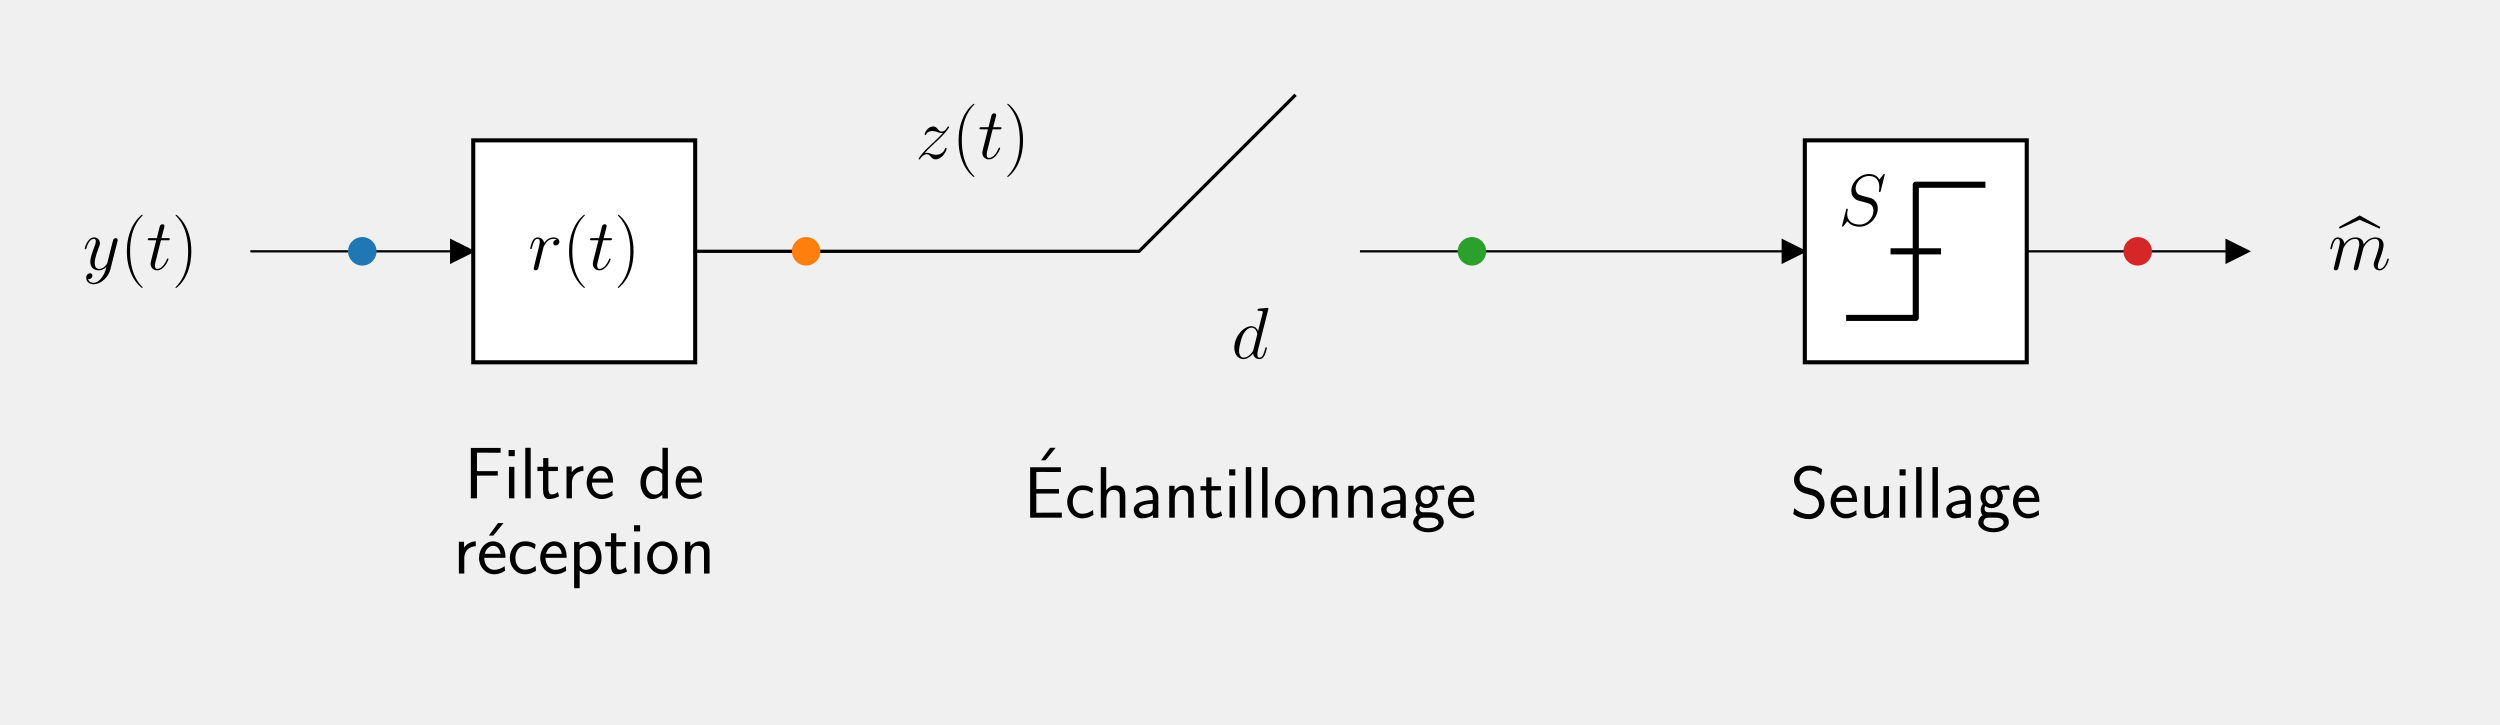
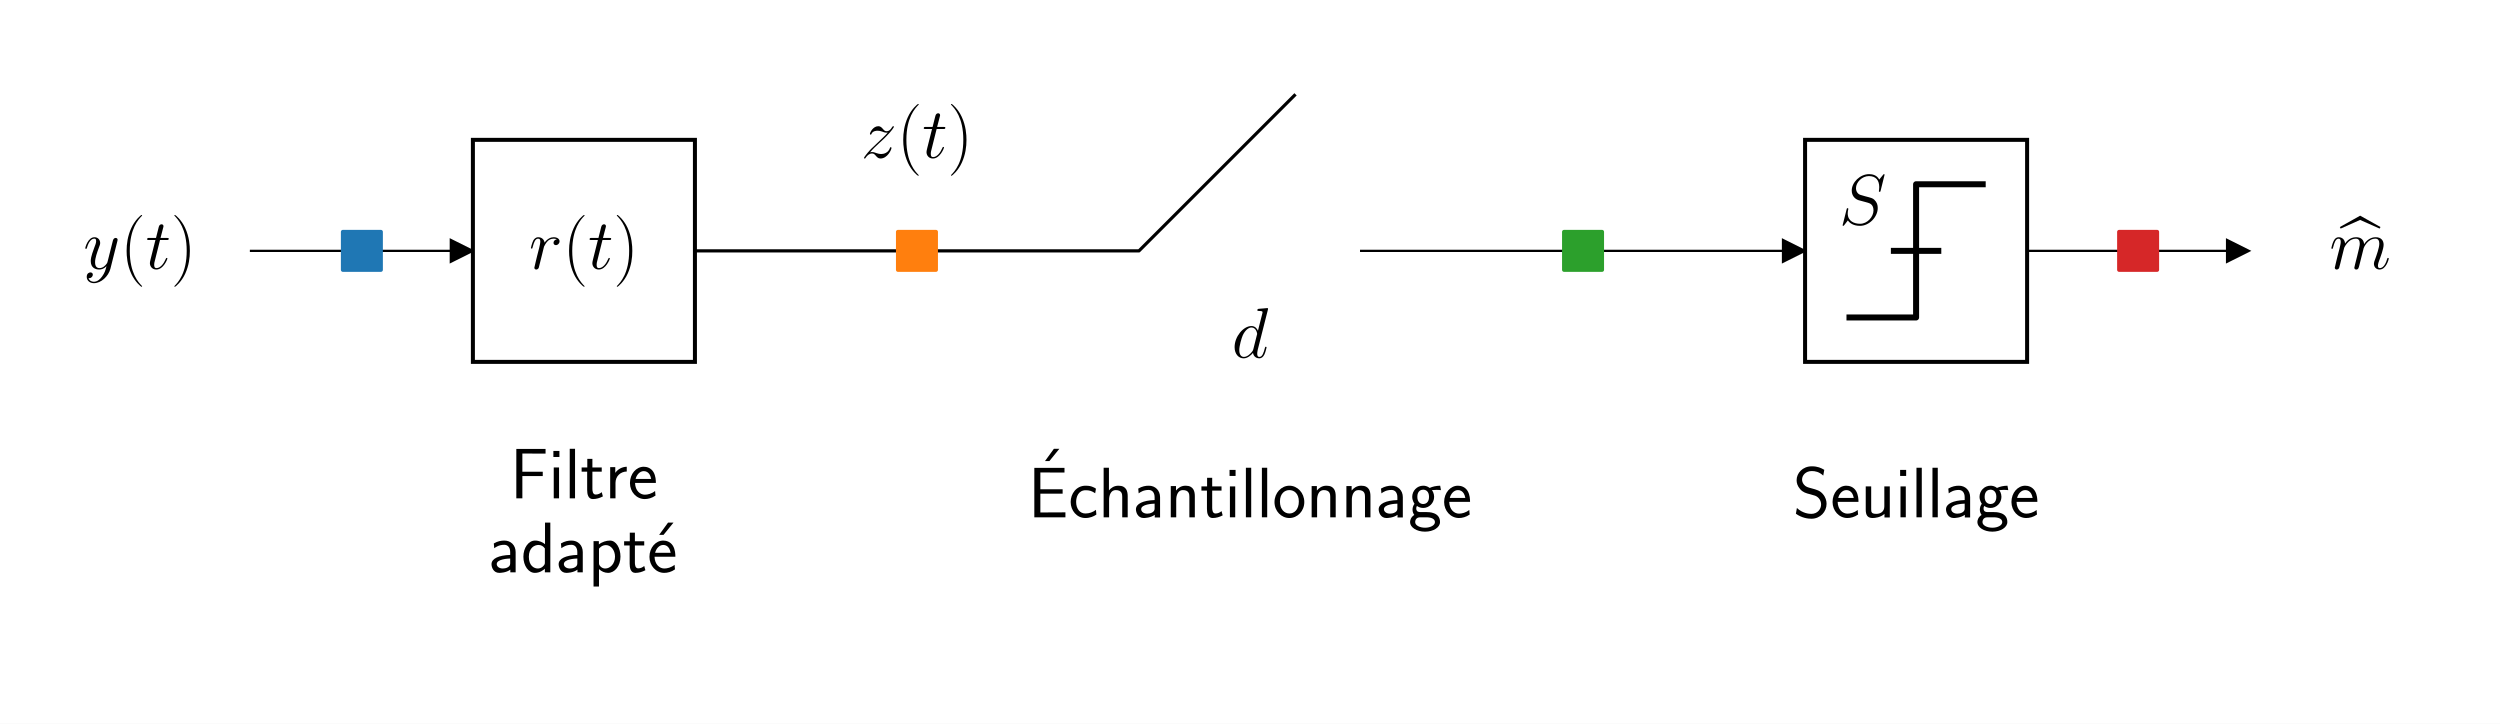
- <svg xmlns="http://www.w3.org/2000/svg" xmlns:xlink="http://www.w3.org/1999/xlink" height="177.48pt" version="1.1" viewBox="0 0 612.36 177.48" width="612.36pt">
+ <svg xmlns="http://www.w3.org/2000/svg" xmlns:xlink="http://www.w3.org/1999/xlink" width="624.24pt" height="180.72pt" viewBox="0 0 624.24 180.72" version="1.1">
  <defs>
-     <style type="text/css">*{stroke-linecap:butt;stroke-linejoin:round;}</style>
+     <style type="text/css">*{stroke-linejoin: round; stroke-linecap: butt}</style>
  </defs>
  <g id="figure_1">
    <g id="patch_1">
-       <path d="M 0 177.48  L 612.36 177.48  L 612.36 0  L 0 0  z " style="fill:none;" />
+       <path d="M 0 180.72  L 624.24 180.72  L 624.24 0  L 0 0  z " style="fill: #ffffff" />
    </g>
    <g id="axes_1">
      <g id="patch_2">
-         <path clip-path="url(#p0f16c1ee22)" d="M 115.92 61.56  L 110.484 64.278  L 110.484 61.587  L 61.56 61.587  L 61.56 61.533  L 110.484 61.533  L 110.484 58.842  z " style="stroke:#000000;stroke-linejoin:miter;stroke-width:0.5;" />
+         <path d="M 118.08 62.64  L 112.536 65.412  L 112.536 62.668  L 62.64 62.668  L 62.64 62.612  L 112.536 62.612  L 112.536 59.868  z " clip-path="url(#p24ae5f2e81)" style="stroke: #000000; stroke-width: 0.5; stroke-linejoin: miter" />
      </g>
      <g id="patch_3">
-         <path clip-path="url(#p0f16c1ee22)" d="M 115.92 88.74  L 170.28 88.74  L 170.28 34.38  L 115.92 34.38  z " style="fill:#ffffff;stroke:#000000;stroke-linejoin:miter;" />
+         <path d="M 118.08 90.36  L 173.52 90.36  L 173.52 34.92  L 118.08 34.92  z " clip-path="url(#p24ae5f2e81)" style="fill: #ffffff; stroke: #000000; stroke-linejoin: miter" />
      </g>
      <g id="patch_4">
-         <path clip-path="url(#p0f16c1ee22)" d="M 442.08 61.56  L 436.644 64.278  L 436.644 61.587  L 333.36 61.587  L 333.36 61.533  L 436.644 61.533  L 436.644 58.842  z " style="stroke:#000000;stroke-linejoin:miter;stroke-width:0.5;" />
+         <path d="M 450.72 62.64  L 445.176 65.412  L 445.176 62.668  L 339.84 62.668  L 339.84 62.612  L 445.176 62.612  L 445.176 59.868  z " clip-path="url(#p24ae5f2e81)" style="stroke: #000000; stroke-width: 0.5; stroke-linejoin: miter" />
      </g>
      <g id="patch_5">
-         <path clip-path="url(#p0f16c1ee22)" d="M 442.08 88.74  L 496.44 88.74  L 496.44 34.38  L 442.08 34.38  z " style="fill:#ffffff;stroke:#000000;stroke-linejoin:miter;" />
+         <path d="M 450.72 90.36  L 506.16 90.36  L 506.16 34.92  L 450.72 34.92  z " clip-path="url(#p24ae5f2e81)" style="fill: #ffffff; stroke: #000000; stroke-linejoin: miter" />
      </g>
      <g id="patch_6">
-         <path clip-path="url(#p0f16c1ee22)" d="M 550.8 61.56  L 545.364 64.278  L 545.364 61.587  L 496.44 61.587  L 496.44 61.533  L 545.364 61.533  L 545.364 58.842  z " style="stroke:#000000;stroke-linejoin:miter;stroke-width:0.5;" />
+         <path d="M 561.6 62.64  L 556.056 65.412  L 556.056 62.668  L 506.16 62.668  L 506.16 62.612  L 556.056 62.612  L 556.056 59.868  z " clip-path="url(#p24ae5f2e81)" style="stroke: #000000; stroke-width: 0.5; stroke-linejoin: miter" />
      </g>
      <g id="line2d_1">
-         <path clip-path="url(#p0f16c1ee22)" d="M 170.28 61.56  L 279 61.56  L 317.052 23.508  " style="fill:none;stroke:#000000;stroke-linecap:square;stroke-width:0.8;" />
+         <path d="M 173.52 62.64  L 284.4 62.64  L 323.208 23.832  " clip-path="url(#p24ae5f2e81)" style="fill: none; stroke: #000000; stroke-width: 0.8; stroke-linecap: square" />
      </g>
      <g id="line2d_2">
-         <path clip-path="url(#p0f16c1ee22)" d="M 452.952 77.868  L 469.26 77.868  L 469.26 45.252  L 485.568 45.252  " style="fill:none;stroke:#000000;stroke-linecap:square;stroke-width:1.5;" />
+         <path d="M 461.808 79.272  L 478.44 79.272  L 478.44 46.008  L 495.072 46.008  " clip-path="url(#p24ae5f2e81)" style="fill: none; stroke: #000000; stroke-width: 1.5; stroke-linecap: square" />
      </g>
      <g id="line2d_3">
-         <path clip-path="url(#p0f16c1ee22)" d="M 463.824 61.56  L 474.696 61.56  " style="fill:none;stroke:#000000;stroke-linecap:square;stroke-width:1.5;" />
+         <path d="M 472.896 62.64  L 483.984 62.64  " clip-path="url(#p24ae5f2e81)" style="fill: none; stroke: #000000; stroke-width: 1.5; stroke-linecap: square" />
      </g>
      <g id="text_1">
-         <g transform="translate(20.25662 66.04262)scale(0.18 -0.18)">
-           <defs>
-             <path d="M 1683 -673  C 1510 -921 1261 -1152 947 -1152  C 870 -1152 563 -1139 467 -826  C 486 -833 518 -833 531 -833  C 723 -833 851 -666 851 -519  C 851 -372 730 -320 634 -320  C 531 -320 307 -397 307 -711  C 307 -1050 582 -1280 947 -1280  C 1587 -1280 2234 -673 2413 -7  L 3040 2483  C 3046 2515 3059 2553 3059 2591  C 3059 2687 2982 2752 2886 2752  C 2829 2752 2694 2726 2643 2534  L 2170 657  C 2138 542 2138 530 2086 459  C 1958 281 1747 64 1440 64  C 1082 64 1050 415 1050 587  C 1050 951 1222 1443 1395 1902  C 1466 2087 1504 2177 1504 2305  C 1504 2573 1312 2816 998 2816  C 410 2816 173 1890 173 1838  C 173 1813 198 1781 243 1781  C 301 1781 307 1807 333 1896  C 486 2432 730 2687 979 2687  C 1037 2687 1146 2687 1146 2477  C 1146 2311 1075 2126 979 1883  C 666 1047 666 836 666 683  C 666 76 1101 -64 1421 -64  C 1606 -64 1837 -7 2061 230  L 2067 223  C 1971 -141 1907 -359 1683 -673  z " id="CMMI12-79" transform="scale(0.015625)" />
-             <path d="M 1958 -1562  C 1958 -1556 1958 -1543 1939 -1524  C 1645 -1223 858 -403 858 1596  C 858 3595 1632 4408 1946 4729  C 1946 4735 1958 4748 1958 4767  C 1958 4787 1939 4800 1914 4800  C 1843 4800 1299 4325 986 3620  C 666 2909 576 2218 576 1603  C 576 1141 621 360 1005 -467  C 1312 -1133 1837 -1600 1914 -1600  C 1946 -1600 1958 -1588 1958 -1562  z " id="CMR17-28" transform="scale(0.015625)" />
-             <path d="M 1286 2566  L 1875 2566  C 1997 2566 2061 2566 2061 2681  C 2061 2752 2022 2752 1894 2752  L 1331 2752  L 1568 3664  C 1594 3752 1594 3764 1594 3808  C 1594 3910 1510 3968 1427 3968  C 1376 3968 1229 3948 1178 3746  L 928 2752  L 326 2752  C 198 2752 141 2752 141 2630  C 141 2566 186 2566 307 2566  L 877 2566  L 454 881  C 403 657 384 593 384 510  C 384 210 595 -64 954 -64  C 1600 -64 1946 868 1946 913  C 1946 951 1920 970 1882 970  C 1869 970 1843 970 1830 944  C 1824 938 1818 932 1773 830  C 1638 510 1344 64 973 64  C 781 64 768 223 768 364  C 768 370 768 491 787 568  L 1286 2566  z " id="CMMI12-74" transform="scale(0.015625)" />
-             <path d="M 1683 1596  C 1683 2057 1638 2839 1254 3665  C 947 4332 422 4800 346 4800  C 326 4800 301 4793 301 4761  C 301 4748 307 4742 314 4729  C 621 4408 1402 3595 1402 1603  C 1402 -396 627 -1210 314 -1530  C 307 -1543 301 -1549 301 -1562  C 301 -1594 326 -1600 346 -1600  C 416 -1600 960 -1127 1274 -422  C 1594 289 1683 981 1683 1596  z " id="CMR17-29" transform="scale(0.015625)" />
-           </defs>
-           <use transform="scale(0.996264)" xlink:href="#CMMI12-79" />
-           <use transform="translate(51.13878 0)scale(0.996264)" xlink:href="#CMR17-28" />
-           <use transform="translate(86.41955 0)scale(0.996264)" xlink:href="#CMMI12-74" />
-           <use transform="translate(121.6459 0)scale(0.996264)" xlink:href="#CMR17-29" />
+         <g transform="translate(20.79662 67.12262) scale(0.18 -0.18)">
+           <defs>
+             <path id="CMMI12-79" d="M 1683 -673  C 1510 -921 1261 -1152 947 -1152  C 870 -1152 563 -1139 467 -826  C 486 -833 518 -833 531 -833  C 723 -833 851 -666 851 -519  C 851 -372 730 -320 634 -320  C 531 -320 307 -397 307 -711  C 307 -1050 582 -1280 947 -1280  C 1587 -1280 2234 -673 2413 -7  L 3040 2483  C 3046 2515 3059 2553 3059 2591  C 3059 2687 2982 2752 2886 2752  C 2829 2752 2694 2726 2643 2534  L 2170 657  C 2138 542 2138 530 2086 459  C 1958 281 1747 64 1440 64  C 1082 64 1050 415 1050 587  C 1050 951 1222 1443 1395 1902  C 1466 2087 1504 2177 1504 2305  C 1504 2573 1312 2816 998 2816  C 410 2816 173 1890 173 1838  C 173 1813 198 1781 243 1781  C 301 1781 307 1807 333 1896  C 486 2432 730 2687 979 2687  C 1037 2687 1146 2687 1146 2477  C 1146 2311 1075 2126 979 1883  C 666 1047 666 836 666 683  C 666 76 1101 -64 1421 -64  C 1606 -64 1837 -7 2061 230  L 2067 223  C 1971 -141 1907 -359 1683 -673  z " transform="scale(0.015625)" />
+             <path id="CMR17-28" d="M 1958 -1562  C 1958 -1556 1958 -1543 1939 -1524  C 1645 -1223 858 -403 858 1596  C 858 3595 1632 4408 1946 4729  C 1946 4735 1958 4748 1958 4767  C 1958 4787 1939 4800 1914 4800  C 1843 4800 1299 4325 986 3620  C 666 2909 576 2218 576 1603  C 576 1141 621 360 1005 -467  C 1312 -1133 1837 -1600 1914 -1600  C 1946 -1600 1958 -1588 1958 -1562  z " transform="scale(0.015625)" />
+             <path id="CMMI12-74" d="M 1286 2566  L 1875 2566  C 1997 2566 2061 2566 2061 2681  C 2061 2752 2022 2752 1894 2752  L 1331 2752  L 1568 3664  C 1594 3752 1594 3764 1594 3808  C 1594 3910 1510 3968 1427 3968  C 1376 3968 1229 3948 1178 3746  L 928 2752  L 326 2752  C 198 2752 141 2752 141 2630  C 141 2566 186 2566 307 2566  L 877 2566  L 454 881  C 403 657 384 593 384 510  C 384 210 595 -64 954 -64  C 1600 -64 1946 868 1946 913  C 1946 951 1920 970 1882 970  C 1869 970 1843 970 1830 944  C 1824 938 1818 932 1773 830  C 1638 510 1344 64 973 64  C 781 64 768 223 768 364  C 768 370 768 491 787 568  L 1286 2566  z " transform="scale(0.015625)" />
+             <path id="CMR17-29" d="M 1683 1596  C 1683 2057 1638 2839 1254 3665  C 947 4332 422 4800 346 4800  C 326 4800 301 4793 301 4761  C 301 4748 307 4742 314 4729  C 621 4408 1402 3595 1402 1603  C 1402 -396 627 -1210 314 -1530  C 307 -1543 301 -1549 301 -1562  C 301 -1594 326 -1600 346 -1600  C 416 -1600 960 -1127 1274 -422  C 1594 289 1683 981 1683 1596  z " transform="scale(0.015625)" />
+           </defs>
+           <use xlink:href="#CMMI12-79" transform="scale(0.996264)" />
+           <use xlink:href="#CMR17-28" transform="translate(51.13878 0) scale(0.996264)" />
+           <use xlink:href="#CMMI12-74" transform="translate(86.41955 0) scale(0.996264)" />
+           <use xlink:href="#CMR17-29" transform="translate(121.6459 0) scale(0.996264)" />
        </g>
      </g>
      <g id="text_2">
-         <g transform="translate(129.3787 66.04262)scale(0.18 -0.18)">
-           <defs>
-             <path d="M 2490 2633  C 2291 2598 2189 2457 2189 2316  C 2189 2163 2310 2111 2400 2111  C 2579 2111 2726 2265 2726 2457  C 2726 2651 2528 2816 2208 2816  C 1952 2816 1658 2700 1389 2335  C 1344 2660 1088 2816 832 2816  C 582 2816 454 2642 378 2508  C 269 2278 173 1892 173 1860  C 173 1834 198 1801 243 1801  C 294 1801 301 1808 339 1957  C 435 2342 557 2687 813 2687  C 966 2687 1011 2604 1011 2419  C 1011 2278 947 2028 902 1827  L 723 1130  C 698 1007 627 716 595 600  C 550 432 480 128 480 96  C 480 6 550 -64 646 -64  C 717 -64 838 -20 877 109  C 896 160 1133 1136 1171 1285  C 1203 1427 1242 1562 1274 1705  C 1299 1795 1325 1898 1344 1982  C 1363 2040 1536 2355 1696 2495  C 1773 2566 1939 2687 2202 2687  C 2304 2687 2406 2674 2490 2633  z " id="CMMI12-72" transform="scale(0.015625)" />
-           </defs>
-           <use transform="scale(0.996264)" xlink:href="#CMMI12-72" />
-           <use transform="translate(46.67061 0)scale(0.996264)" xlink:href="#CMR17-28" />
-           <use transform="translate(81.95138 0)scale(0.996264)" xlink:href="#CMMI12-74" />
-           <use transform="translate(117.1777 0)scale(0.996264)" xlink:href="#CMR17-29" />
+         <g transform="translate(132.0788 67.12262) scale(0.18 -0.18)">
+           <defs>
+             <path id="CMMI12-72" d="M 2490 2633  C 2291 2598 2189 2457 2189 2316  C 2189 2163 2310 2111 2400 2111  C 2579 2111 2726 2265 2726 2457  C 2726 2651 2528 2816 2208 2816  C 1952 2816 1658 2700 1389 2335  C 1344 2660 1088 2816 832 2816  C 582 2816 454 2642 378 2508  C 269 2278 173 1892 173 1860  C 173 1834 198 1801 243 1801  C 294 1801 301 1808 339 1957  C 435 2342 557 2687 813 2687  C 966 2687 1011 2604 1011 2419  C 1011 2278 947 2028 902 1827  L 723 1130  C 698 1007 627 716 595 600  C 550 432 480 128 480 96  C 480 6 550 -64 646 -64  C 717 -64 838 -20 877 109  C 896 160 1133 1136 1171 1285  C 1203 1427 1242 1562 1274 1705  C 1299 1795 1325 1898 1344 1982  C 1363 2040 1536 2355 1696 2495  C 1773 2566 1939 2687 2202 2687  C 2304 2687 2406 2674 2490 2633  z " transform="scale(0.015625)" />
+           </defs>
+           <use xlink:href="#CMMI12-72" transform="scale(0.996264)" />
+           <use xlink:href="#CMR17-28" transform="translate(46.67061 0) scale(0.996264)" />
+           <use xlink:href="#CMMI12-74" transform="translate(81.95138 0) scale(0.996264)" />
+           <use xlink:href="#CMR17-29" transform="translate(117.1777 0) scale(0.996264)" />
        </g>
      </g>
      <g id="text_3">
-         <g transform="translate(113.7507 122.0586)scale(0.18 -0.18)">
-           <defs>
-             <path d="M 2918 1984  L 2918 2374  L 1101 2374  L 1101 3993  L 1882 3993  C 1958 3993 2035 3987 2112 3987  L 3168 3987  L 3168 4403  L 563 4403  L 563 0  L 1101 0  L 1101 1984  L 2918 1984  z " id="CMSS17-46" transform="scale(0.015625)" />
-             <path d="M 979 4224  L 442 4224  L 442 3686  L 979 3686  L 979 4224  z M 947 2752  L 474 2752  L 474 0  L 947 0  L 947 2752  z " id="CMSS17-69" transform="scale(0.015625)" />
-             <path d="M 947 4416  L 474 4416  L 474 0  L 947 0  L 947 4416  z " id="CMSS17-6c" transform="scale(0.015625)" />
-             <path d="M 1069 2380  L 1901 2380  L 1901 2752  L 1069 2752  L 1069 3520  L 614 3520  L 614 2752  L 109 2752  L 109 2380  L 602 2380  L 602 751  C 602 384 685 -64 1107 -64  C 1427 -64 1722 25 2003 172  L 1901 551  C 1747 416 1562 339 1363 339  C 1082 339 1069 699 1069 860  L 1069 2380  z " id="CMSS17-74" transform="scale(0.015625)" />
-             <path d="M 954 1369  C 954 1974 1395 2379 1958 2392  L 1958 2816  C 1549 2809 1165 2604 934 2270  L 934 2783  L 480 2783  L 480 0  L 954 0  L 954 1369  z " id="CMSS17-72" transform="scale(0.015625)" />
-             <path d="M 2502 1375  C 2502 1587 2490 2001 2285 2347  C 2061 2713 1696 2816 1421 2816  C 755 2816 192 2184 192 1363  C 192 579 774 -64 1510 -64  C 1798 -64 2150 19 2470 249  C 2470 275 2458 414 2451 421  C 2451 433 2432 629 2432 655  C 2125 408 1773 326 1517 326  C 1107 326 666 667 646 1375  L 2502 1375  z M 698 1728  C 781 2086 1062 2425 1421 2425  C 1517 2425 1965 2412 2080 1728  L 698 1728  z " id="CMSS17-65" transform="scale(0.015625)" />
-             <path d="M 2611 4416  L 2138 4416  L 2138 2495  C 1939 2662 1613 2816 1254 2816  C 672 2816 211 2179 211 1375  C 211 572 666 -64 1235 -64  C 1677 -64 1971 172 2125 307  L 2125 -13  L 2611 -13  L 2611 4416  z M 2125 851  C 2125 760 2125 663 1926 488  C 1798 378 1645 326 1498 326  C 1152 326 698 585 698 1369  C 698 2185 1210 2425 1562 2425  C 1798 2425 1990 2308 2125 2114  L 2125 851  z " id="CMSS17-64" transform="scale(0.015625)" />
-           </defs>
-           <use transform="scale(0.996264)" xlink:href="#CMSS17-46" />
-           <use transform="translate(53.28956 0)scale(0.996264)" xlink:href="#CMSS17-69" />
-           <use transform="translate(75.47028 0)scale(0.996264)" xlink:href="#CMSS17-6c" />
-           <use transform="translate(97.651 0)scale(0.996264)" xlink:href="#CMSS17-74" />
-           <use transform="translate(131.4826 0)scale(0.996264)" xlink:href="#CMSS17-72" />
-           <use transform="translate(163.3923 0)scale(0.996264)" xlink:href="#CMSS17-65" />
-           <use transform="translate(236.2603 0)scale(0.996264)" xlink:href="#CMSS17-64" />
-           <use transform="translate(284.4652 0)scale(0.996264)" xlink:href="#CMSS17-65" />
-         </g>
-         <g transform="translate(111.0517 140.4906)scale(0.18 -0.18)">
-           <defs>
-             <path d="M 2502 4416  L 2016 4416  L 1222 3321  L 1613 3321  L 2502 4416  z " id="CMSS17-13" transform="scale(0.015625)" />
-             <path d="M 2464 2540  C 2464 2585 2170 2713 2093 2739  C 1882 2816 1613 2816 1542 2816  C 710 2816 211 2092 211 1363  C 211 595 768 -64 1517 -64  C 1946 -64 2253 76 2502 243  L 2464 665  C 2189 454 1869 339 1523 339  C 1024 339 698 774 698 1369  C 698 1830 909 2412 1549 2412  C 1901 2412 2099 2342 2394 2143  L 2464 2540  z " id="CMSS17-63" transform="scale(0.015625)" />
-             <path d="M 966 275  C 1178 70 1466 -64 1773 -64  C 2368 -64 2880 553 2880 1382  C 2880 2147 2496 2816 1946 2816  C 1626 2816 1242 2700 954 2470  L 954 2764  L 480 2764  L 480 -1280  L 966 -1280  L 966 275  z M 966 2088  C 1018 2166 1235 2412 1587 2412  C 2035 2412 2394 1946 2394 1382  C 2394 741 1958 326 1530 326  C 1402 326 1267 358 1139 468  C 966 624 966 721 966 812  L 966 2088  z " id="CMSS17-70" transform="scale(0.015625)" />
-             <path d="M 2829 1356  C 2829 2175 2221 2816 1504 2816  C 768 2816 173 2156 173 1356  C 173 544 787 -64 1498 -64  C 2227 -64 2829 563 2829 1356  z M 1504 339  C 1050 339 659 710 659 1407  C 659 2150 1114 2425 1498 2425  C 1914 2425 2342 2124 2342 1407  C 2342 684 1926 339 1504 339  z " id="CMSS17-6f" transform="scale(0.015625)" />
-             <path d="M 2618 1878  C 2618 2283 2522 2816 1798 2816  C 1389 2816 1120 2604 941 2386  L 941 2783  L 474 2783  L 474 0  L 960 0  L 960 1556  C 960 1962 1114 2425 1549 2425  C 2112 2425 2131 2045 2131 1826  L 2131 0  L 2618 0  L 2618 1878  z " id="CMSS17-6e" transform="scale(0.015625)" />
-           </defs>
-           <use transform="scale(0.996264)" xlink:href="#CMSS17-72" />
-           <use transform="translate(29.30736 0)scale(0.996264)" xlink:href="#CMSS17-13" />
-           <use transform="translate(31.90977 0)scale(0.996264)" xlink:href="#CMSS17-65" />
-           <use transform="translate(73.5486 0)scale(0.996264)" xlink:href="#CMSS17-63" />
-           <use transform="translate(115.1874 0)scale(0.996264)" xlink:href="#CMSS17-65" />
-           <use transform="translate(156.8262 0)scale(0.996264)" xlink:href="#CMSS17-70" />
-           <use transform="translate(205.0312 0)scale(0.996264)" xlink:href="#CMSS17-74" />
-           <use transform="translate(238.8627 0)scale(0.996264)" xlink:href="#CMSS17-69" />
-           <use transform="translate(261.0435 0)scale(0.996264)" xlink:href="#CMSS17-6f" />
-           <use transform="translate(307.8871 0)scale(0.996264)" xlink:href="#CMSS17-6e" />
+         <g transform="translate(127.3472 124.4346) scale(0.18 -0.18)">
+           <defs>
+             <path id="CMSS17-46" d="M 2918 1984  L 2918 2374  L 1101 2374  L 1101 3993  L 1882 3993  C 1958 3993 2035 3987 2112 3987  L 3168 3987  L 3168 4403  L 563 4403  L 563 0  L 1101 0  L 1101 1984  L 2918 1984  z " transform="scale(0.015625)" />
+             <path id="CMSS17-69" d="M 979 4224  L 442 4224  L 442 3686  L 979 3686  L 979 4224  z M 947 2752  L 474 2752  L 474 0  L 947 0  L 947 2752  z " transform="scale(0.015625)" />
+             <path id="CMSS17-6c" d="M 947 4416  L 474 4416  L 474 0  L 947 0  L 947 4416  z " transform="scale(0.015625)" />
+             <path id="CMSS17-74" d="M 1069 2380  L 1901 2380  L 1901 2752  L 1069 2752  L 1069 3520  L 614 3520  L 614 2752  L 109 2752  L 109 2380  L 602 2380  L 602 751  C 602 384 685 -64 1107 -64  C 1427 -64 1722 25 2003 172  L 1901 551  C 1747 416 1562 339 1363 339  C 1082 339 1069 699 1069 860  L 1069 2380  z " transform="scale(0.015625)" />
+             <path id="CMSS17-72" d="M 954 1369  C 954 1974 1395 2379 1958 2392  L 1958 2816  C 1549 2809 1165 2604 934 2270  L 934 2783  L 480 2783  L 480 0  L 954 0  L 954 1369  z " transform="scale(0.015625)" />
+             <path id="CMSS17-65" d="M 2502 1375  C 2502 1587 2490 2001 2285 2347  C 2061 2713 1696 2816 1421 2816  C 755 2816 192 2184 192 1363  C 192 579 774 -64 1510 -64  C 1798 -64 2150 19 2470 249  C 2470 275 2458 414 2451 421  C 2451 433 2432 629 2432 655  C 2125 408 1773 326 1517 326  C 1107 326 666 667 646 1375  L 2502 1375  z M 698 1728  C 781 2086 1062 2425 1421 2425  C 1517 2425 1965 2412 2080 1728  L 698 1728  z " transform="scale(0.015625)" />
+           </defs>
+           <use xlink:href="#CMSS17-46" transform="scale(0.996264)" />
+           <use xlink:href="#CMSS17-69" transform="translate(53.28956 0) scale(0.996264)" />
+           <use xlink:href="#CMSS17-6c" transform="translate(75.47028 0) scale(0.996264)" />
+           <use xlink:href="#CMSS17-74" transform="translate(97.651 0) scale(0.996264)" />
+           <use xlink:href="#CMSS17-72" transform="translate(131.4826 0) scale(0.996264)" />
+           <use xlink:href="#CMSS17-65" transform="translate(163.3923 0) scale(0.996264)" />
+         </g>
+         <g transform="translate(122.0106 142.8666) scale(0.18 -0.18)">
+           <defs>
+             <path id="CMSS17-61" d="M 2406 1789  C 2406 2399 1978 2816 1402 2816  C 1120 2816 813 2764 461 2559  L 499 2133  C 659 2250 934 2438 1395 2438  C 1722 2438 1920 2185 1920 1782  L 1920 1536  C 896 1504 256 1209 256 711  C 256 452 416 -64 947 -64  C 1043 -64 1562 -52 1933 224  L 1933 -13  L 2406 -13  L 2406 1789  z M 1920 824  C 1920 711 1920 559 1728 446  C 1562 339 1350 326 1261 326  C 941 326 723 503 723 723  C 723 1165 1722 1209 1920 1216  L 1920 824  z " transform="scale(0.015625)" />
+             <path id="CMSS17-64" d="M 2611 4416  L 2138 4416  L 2138 2495  C 1939 2662 1613 2816 1254 2816  C 672 2816 211 2179 211 1375  C 211 572 666 -64 1235 -64  C 1677 -64 1971 172 2125 307  L 2125 -13  L 2611 -13  L 2611 4416  z M 2125 851  C 2125 760 2125 663 1926 488  C 1798 378 1645 326 1498 326  C 1152 326 698 585 698 1369  C 698 2185 1210 2425 1562 2425  C 1798 2425 1990 2308 2125 2114  L 2125 851  z " transform="scale(0.015625)" />
+             <path id="CMSS17-70" d="M 966 275  C 1178 70 1466 -64 1773 -64  C 2368 -64 2880 553 2880 1382  C 2880 2147 2496 2816 1946 2816  C 1626 2816 1242 2700 954 2470  L 954 2764  L 480 2764  L 480 -1280  L 966 -1280  L 966 275  z M 966 2088  C 1018 2166 1235 2412 1587 2412  C 2035 2412 2394 1946 2394 1382  C 2394 741 1958 326 1530 326  C 1402 326 1267 358 1139 468  C 966 624 966 721 966 812  L 966 2088  z " transform="scale(0.015625)" />
+             <path id="CMSS17-13" d="M 2502 4416  L 2016 4416  L 1222 3321  L 1613 3321  L 2502 4416  z " transform="scale(0.015625)" />
+           </defs>
+           <use xlink:href="#CMSS17-61" transform="scale(0.996264)" />
+           <use xlink:href="#CMSS17-64" transform="translate(44.92192 0) scale(0.996264)" />
+           <use xlink:href="#CMSS17-61" transform="translate(93.12686 0) scale(0.996264)" />
+           <use xlink:href="#CMSS17-70" transform="translate(138.0488 0) scale(0.996264)" />
+           <use xlink:href="#CMSS17-74" transform="translate(186.2537 0) scale(0.996264)" />
+           <use xlink:href="#CMSS17-13" transform="translate(217.4829 0) scale(0.996264)" />
+           <use xlink:href="#CMSS17-65" transform="translate(220.0853 0) scale(0.996264)" />
        </g>
      </g>
      <g id="text_4">
-         <g transform="translate(224.2311 38.86262)scale(0.18 -0.18)">
-           <defs>
-             <path d="M 813 486  C 1088 809 1312 1015 1632 1313  C 2016 1657 2182 1822 2272 1922  C 2720 2371 2944 2713 2944 2764  C 2944 2816 2893 2816 2880 2816  C 2835 2816 2822 2790 2790 2745  C 2630 2470 2477 2368 2310 2368  C 2176 2368 2106 2403 1984 2547  C 1850 2707 1741 2816 1555 2816  C 1088 2816 806 2265 806 2127  C 806 2107 813 2067 870 2067  C 922 2067 928 2094 947 2140  C 1056 2387 1363 2415 1485 2415  C 1619 2415 1747 2387 1882 2342  C 2125 2239 2227 2239 2291 2239  C 2336 2239 2362 2239 2394 2246  C 2182 1988 1837 1670 1549 1399  L 902 783  C 512 380 275 32 275 -13  C 275 -52 307 -64 346 -64  C 384 -64 390 -58 435 19  C 538 179 742 384 979 384  C 1114 384 1178 356 1306 211  C 1427 70 1536 -64 1741 -64  C 2368 -64 2726 723 2726 876  C 2726 902 2720 942 2656 942  C 2605 942 2598 915 2579 849  C 2438 460 2061 336 1811 336  C 1677 336 1549 364 1414 409  C 1158 512 1088 512 1005 512  C 941 512 870 512 813 486  z " id="CMMI12-7a" transform="scale(0.015625)" />
-           </defs>
-           <use transform="scale(0.996264)" xlink:href="#CMMI12-7a" />
-           <use transform="translate(49.75514 0)scale(0.996264)" xlink:href="#CMR17-28" />
-           <use transform="translate(85.03591 0)scale(0.996264)" xlink:href="#CMMI12-74" />
-           <use transform="translate(120.2622 0)scale(0.996264)" xlink:href="#CMR17-29" />
+         <g transform="translate(214.9611 39.40262) scale(0.18 -0.18)">
+           <defs>
+             <path id="CMMI12-7a" d="M 813 486  C 1088 809 1312 1015 1632 1313  C 2016 1657 2182 1822 2272 1922  C 2720 2371 2944 2713 2944 2764  C 2944 2816 2893 2816 2880 2816  C 2835 2816 2822 2790 2790 2745  C 2630 2470 2477 2368 2310 2368  C 2176 2368 2106 2403 1984 2547  C 1850 2707 1741 2816 1555 2816  C 1088 2816 806 2265 806 2127  C 806 2107 813 2067 870 2067  C 922 2067 928 2094 947 2140  C 1056 2387 1363 2415 1485 2415  C 1619 2415 1747 2387 1882 2342  C 2125 2239 2227 2239 2291 2239  C 2336 2239 2362 2239 2394 2246  C 2182 1988 1837 1670 1549 1399  L 902 783  C 512 380 275 32 275 -13  C 275 -52 307 -64 346 -64  C 384 -64 390 -58 435 19  C 538 179 742 384 979 384  C 1114 384 1178 356 1306 211  C 1427 70 1536 -64 1741 -64  C 2368 -64 2726 723 2726 876  C 2726 902 2720 942 2656 942  C 2605 942 2598 915 2579 849  C 2438 460 2061 336 1811 336  C 1677 336 1549 364 1414 409  C 1158 512 1088 512 1005 512  C 941 512 870 512 813 486  z " transform="scale(0.015625)" />
+           </defs>
+           <use xlink:href="#CMMI12-7a" transform="scale(0.996264)" />
+           <use xlink:href="#CMR17-28" transform="translate(49.75514 0) scale(0.996264)" />
+           <use xlink:href="#CMMI12-74" transform="translate(85.03591 0) scale(0.996264)" />
+           <use xlink:href="#CMR17-29" transform="translate(120.2622 0) scale(0.996264)" />
        </g>
      </g>
      <g id="text_5">
-         <g transform="translate(301.618 87.78662)scale(0.18 -0.18)">
-           <defs>
-             <path d="M 3219 4255  C 3226 4281 3238 4319 3238 4351  C 3238 4416 3174 4416 3162 4416  C 3155 4416 2842 4390 2810 4383  C 2701 4377 2605 4364 2490 4358  C 2330 4345 2285 4339 2285 4223  C 2285 4159 2336 4159 2426 4159  C 2739 4159 2746 4103 2746 4040  C 2746 4002 2733 3951 2726 3932  L 2336 2394  C 2266 2560 2093 2816 1760 2816  C 1037 2816 256 1883 256 938  C 256 306 627 -64 1062 -64  C 1414 -64 1715 210 1894 421  C 1958 44 2259 -64 2451 -64  C 2643 -64 2797 51 2912 281  C 3014 498 3104 887 3104 913  C 3104 945 3078 970 3040 970  C 2982 970 2976 938 2950 842  C 2854 466 2733 64 2470 64  C 2285 64 2272 230 2272 357  C 2272 383 2272 517 2317 696  L 3219 4255  z M 1926 759  C 1894 651 1894 638 1805 517  C 1664 338 1382 64 1082 64  C 819 64 672 300 672 676  C 672 1028 870 1743 992 2011  C 1210 2458 1510 2687 1760 2687  C 2182 2687 2266 2164 2266 2113  C 2266 2107 2246 2024 2240 2011  L 1926 759  z " id="CMMI12-64" transform="scale(0.015625)" />
-           </defs>
-           <use transform="scale(0.996264)" xlink:href="#CMMI12-64" />
+         <g transform="translate(307.558 89.29862) scale(0.18 -0.18)">
+           <defs>
+             <path id="CMMI12-64" d="M 3219 4255  C 3226 4281 3238 4319 3238 4351  C 3238 4416 3174 4416 3162 4416  C 3155 4416 2842 4390 2810 4383  C 2701 4377 2605 4364 2490 4358  C 2330 4345 2285 4339 2285 4223  C 2285 4159 2336 4159 2426 4159  C 2739 4159 2746 4103 2746 4040  C 2746 4002 2733 3951 2726 3932  L 2336 2394  C 2266 2560 2093 2816 1760 2816  C 1037 2816 256 1883 256 938  C 256 306 627 -64 1062 -64  C 1414 -64 1715 210 1894 421  C 1958 44 2259 -64 2451 -64  C 2643 -64 2797 51 2912 281  C 3014 498 3104 887 3104 913  C 3104 945 3078 970 3040 970  C 2982 970 2976 938 2950 842  C 2854 466 2733 64 2470 64  C 2285 64 2272 230 2272 357  C 2272 383 2272 517 2317 696  L 3219 4255  z M 1926 759  C 1894 651 1894 638 1805 517  C 1664 338 1382 64 1082 64  C 819 64 672 300 672 676  C 672 1028 870 1743 992 2011  C 1210 2458 1510 2687 1760 2687  C 2182 2687 2266 2164 2266 2113  C 2266 2107 2246 2024 2240 2011  L 1926 759  z " transform="scale(0.015625)" />
+           </defs>
+           <use xlink:href="#CMMI12-64" transform="scale(0.996264)" />
        </g>
      </g>
      <g id="text_6">
-         <g transform="translate(250.7496 126.792)scale(0.18 -0.18)">
-           <defs>
-             <path d="M 1958 435  C 1446 435 1216 435 1101 428  L 1101 2105  L 3085 2105  L 3085 2496  L 1101 2496  L 1101 3993  L 1926 3993  C 2003 3993 2080 3987 2157 3987  L 3251 3987  L 3251 4403  L 563 4403  L 563 0  L 3334 0  L 3334 441  L 1958 435  z " id="CMSS17-45" transform="scale(0.015625)" />
-             <path d="M 2618 1878  C 2618 2283 2522 2816 1798 2816  C 1395 2816 1133 2617 947 2399  L 947 4416  L 474 4416  L 474 0  L 960 0  L 960 1556  C 960 1962 1114 2425 1549 2425  C 2112 2425 2131 2045 2131 1826  L 2131 0  L 2618 0  L 2618 1878  z " id="CMSS17-68" transform="scale(0.015625)" />
-             <path d="M 2406 1789  C 2406 2399 1978 2816 1402 2816  C 1120 2816 813 2764 461 2559  L 499 2133  C 659 2250 934 2438 1395 2438  C 1722 2438 1920 2185 1920 1782  L 1920 1536  C 896 1504 256 1209 256 711  C 256 452 416 -64 947 -64  C 1043 -64 1562 -52 1933 224  L 1933 -13  L 2406 -13  L 2406 1789  z M 1920 824  C 1920 711 1920 559 1728 446  C 1562 339 1350 326 1261 326  C 941 326 723 503 723 723  C 723 1165 1722 1209 1920 1216  L 1920 824  z " id="CMSS17-61" transform="scale(0.015625)" />
-             <path d="M 2848 2816  C 2483 2809 2170 2739 1914 2617  C 1702 2783 1485 2816 1338 2816  C 781 2816 358 2356 358 1824  C 358 1481 550 1222 563 1209  C 448 1049 384 876 384 684  C 384 460 474 300 544 211  C 211 6 166 -308 166 -429  C 166 -896 749 -1280 1498 -1280  C 2253 -1280 2835 -896 2835 -423  C 2835 460 1856 467 1587 467  L 1069 467  C 973 467 717 467 717 793  C 717 921 774 1004 781 1011  C 877 940 1075 832 1338 832  C 1869 832 2310 1279 2310 1824  C 2310 2128 2170 2349 2112 2425  L 2131 2425  C 2150 2425 2419 2444 2515 2444  C 2720 2444 2739 2438 2918 2419  L 2848 2816  z M 1338 1184  C 1120 1184 813 1317 813 1824  C 813 2375 1165 2463 1331 2463  C 1549 2463 1856 2330 1856 1824  C 1856 1272 1504 1184 1338 1184  z M 1581 0  C 1734 0 2381 0 2381 -436  C 2381 -711 1984 -928 1504 -928  C 1018 -928 621 -717 621 -429  C 621 -397 621 0 1062 0  L 1581 0  z " id="CMSS17-67" transform="scale(0.015625)" />
-           </defs>
-           <use transform="translate(4.524202 26.29671)scale(0.996264)" xlink:href="#CMSS17-13" />
-           <use transform="scale(0.996264)" xlink:href="#CMSS17-45" />
-           <use transform="translate(55.89201 0)scale(0.996264)" xlink:href="#CMSS17-63" />
-           <use transform="translate(97.53083 0)scale(0.996264)" xlink:href="#CMSS17-68" />
-           <use transform="translate(145.7358 0)scale(0.996264)" xlink:href="#CMSS17-61" />
-           <use transform="translate(190.6577 0)scale(0.996264)" xlink:href="#CMSS17-6e" />
-           <use transform="translate(238.8626 0)scale(0.996264)" xlink:href="#CMSS17-74" />
-           <use transform="translate(272.6942 0)scale(0.996264)" xlink:href="#CMSS17-69" />
-           <use transform="translate(294.8749 0)scale(0.996264)" xlink:href="#CMSS17-6c" />
-           <use transform="translate(317.0557 0)scale(0.996264)" xlink:href="#CMSS17-6c" />
-           <use transform="translate(339.2364 0)scale(0.996264)" xlink:href="#CMSS17-6f" />
-           <use transform="translate(386.08 0)scale(0.996264)" xlink:href="#CMSS17-6e" />
-           <use transform="translate(434.2849 0)scale(0.996264)" xlink:href="#CMSS17-6e" />
-           <use transform="translate(482.4899 0)scale(0.996264)" xlink:href="#CMSS17-61" />
-           <use transform="translate(527.4118 0)scale(0.996264)" xlink:href="#CMSS17-67" />
-           <use transform="translate(574.2554 0)scale(0.996264)" xlink:href="#CMSS17-65" />
+         <g transform="translate(256.6896 129.168) scale(0.18 -0.18)">
+           <defs>
+             <path id="CMSS17-45" d="M 1958 435  C 1446 435 1216 435 1101 428  L 1101 2105  L 3085 2105  L 3085 2496  L 1101 2496  L 1101 3993  L 1926 3993  C 2003 3993 2080 3987 2157 3987  L 3251 3987  L 3251 4403  L 563 4403  L 563 0  L 3334 0  L 3334 441  L 1958 435  z " transform="scale(0.015625)" />
+             <path id="CMSS17-63" d="M 2464 2540  C 2464 2585 2170 2713 2093 2739  C 1882 2816 1613 2816 1542 2816  C 710 2816 211 2092 211 1363  C 211 595 768 -64 1517 -64  C 1946 -64 2253 76 2502 243  L 2464 665  C 2189 454 1869 339 1523 339  C 1024 339 698 774 698 1369  C 698 1830 909 2412 1549 2412  C 1901 2412 2099 2342 2394 2143  L 2464 2540  z " transform="scale(0.015625)" />
+             <path id="CMSS17-68" d="M 2618 1878  C 2618 2283 2522 2816 1798 2816  C 1395 2816 1133 2617 947 2399  L 947 4416  L 474 4416  L 474 0  L 960 0  L 960 1556  C 960 1962 1114 2425 1549 2425  C 2112 2425 2131 2045 2131 1826  L 2131 0  L 2618 0  L 2618 1878  z " transform="scale(0.015625)" />
+             <path id="CMSS17-6e" d="M 2618 1878  C 2618 2283 2522 2816 1798 2816  C 1389 2816 1120 2604 941 2386  L 941 2783  L 474 2783  L 474 0  L 960 0  L 960 1556  C 960 1962 1114 2425 1549 2425  C 2112 2425 2131 2045 2131 1826  L 2131 0  L 2618 0  L 2618 1878  z " transform="scale(0.015625)" />
+             <path id="CMSS17-6f" d="M 2829 1356  C 2829 2175 2221 2816 1504 2816  C 768 2816 173 2156 173 1356  C 173 544 787 -64 1498 -64  C 2227 -64 2829 563 2829 1356  z M 1504 339  C 1050 339 659 710 659 1407  C 659 2150 1114 2425 1498 2425  C 1914 2425 2342 2124 2342 1407  C 2342 684 1926 339 1504 339  z " transform="scale(0.015625)" />
+             <path id="CMSS17-67" d="M 2848 2816  C 2483 2809 2170 2739 1914 2617  C 1702 2783 1485 2816 1338 2816  C 781 2816 358 2356 358 1824  C 358 1481 550 1222 563 1209  C 448 1049 384 876 384 684  C 384 460 474 300 544 211  C 211 6 166 -308 166 -429  C 166 -896 749 -1280 1498 -1280  C 2253 -1280 2835 -896 2835 -423  C 2835 460 1856 467 1587 467  L 1069 467  C 973 467 717 467 717 793  C 717 921 774 1004 781 1011  C 877 940 1075 832 1338 832  C 1869 832 2310 1279 2310 1824  C 2310 2128 2170 2349 2112 2425  L 2131 2425  C 2150 2425 2419 2444 2515 2444  C 2720 2444 2739 2438 2918 2419  L 2848 2816  z M 1338 1184  C 1120 1184 813 1317 813 1824  C 813 2375 1165 2463 1331 2463  C 1549 2463 1856 2330 1856 1824  C 1856 1272 1504 1184 1338 1184  z M 1581 0  C 1734 0 2381 0 2381 -436  C 2381 -711 1984 -928 1504 -928  C 1018 -928 621 -717 621 -429  C 621 -397 621 0 1062 0  L 1581 0  z " transform="scale(0.015625)" />
+           </defs>
+           <use xlink:href="#CMSS17-13" transform="translate(4.524202 26.29671) scale(0.996264)" />
+           <use xlink:href="#CMSS17-45" transform="scale(0.996264)" />
+           <use xlink:href="#CMSS17-63" transform="translate(55.89201 0) scale(0.996264)" />
+           <use xlink:href="#CMSS17-68" transform="translate(97.53083 0) scale(0.996264)" />
+           <use xlink:href="#CMSS17-61" transform="translate(145.7358 0) scale(0.996264)" />
+           <use xlink:href="#CMSS17-6e" transform="translate(190.6577 0) scale(0.996264)" />
+           <use xlink:href="#CMSS17-74" transform="translate(238.8626 0) scale(0.996264)" />
+           <use xlink:href="#CMSS17-69" transform="translate(272.6942 0) scale(0.996264)" />
+           <use xlink:href="#CMSS17-6c" transform="translate(294.8749 0) scale(0.996264)" />
+           <use xlink:href="#CMSS17-6c" transform="translate(317.0557 0) scale(0.996264)" />
+           <use xlink:href="#CMSS17-6f" transform="translate(339.2364 0) scale(0.996264)" />
+           <use xlink:href="#CMSS17-6e" transform="translate(386.08 0) scale(0.996264)" />
+           <use xlink:href="#CMSS17-6e" transform="translate(434.2849 0) scale(0.996264)" />
+           <use xlink:href="#CMSS17-61" transform="translate(482.4899 0) scale(0.996264)" />
+           <use xlink:href="#CMSS17-67" transform="translate(527.4118 0) scale(0.996264)" />
+           <use xlink:href="#CMSS17-65" transform="translate(574.2554 0) scale(0.996264)" />
        </g>
      </g>
      <g id="text_7">
-         <g transform="translate(450.2705 55.17062)scale(0.18 -0.18)">
-           <defs>
-             <path d="M 4064 4422  C 4064 4480 4019 4480 4006 4480  C 3981 4480 3974 4473 3898 4377  C 3859 4332 3597 4002 3590 3996  C 3379 4409 2957 4480 2688 4480  C 1875 4480 1139 3742 1139 3024  C 1139 2547 1427 2268 1741 2160  C 1811 2134 2189 2033 2381 1988  C 2707 1899 2790 1874 2925 1734  C 2950 1702 3078 1556 3078 1258  C 3078 667 2528 57 1888 57  C 1363 57 781 279 781 991  C 781 1112 806 1264 826 1328  C 826 1347 832 1378 832 1391  C 832 1417 819 1448 768 1448  C 710 1448 704 1436 678 1328  L 352 25  C 352 19 326 -64 326 -71  C 326 -128 378 -128 390 -128  C 416 -128 422 -122 499 -26  L 794 356  C 947 127 1280 -128 1875 -128  C 2701 -128 3456 667 3456 1461  C 3456 1728 3392 1963 3149 2198  C 3014 2331 2899 2363 2310 2516  C 1882 2630 1824 2649 1709 2751  C 1600 2859 1517 3011 1517 3227  C 1517 3761 2061 4307 2669 4307  C 3296 4307 3590 3926 3590 3322  C 3590 3157 3558 2986 3558 2960  C 3558 2903 3610 2903 3629 2903  C 3686 2903 3693 2922 3718 3024  L 4064 4422  z " id="CMMI12-53" transform="scale(0.015625)" />
-           </defs>
-           <use transform="scale(0.996264)" xlink:href="#CMMI12-53" />
+         <g transform="translate(459.1805 56.03462) scale(0.18 -0.18)">
+           <defs>
+             <path id="CMMI12-53" d="M 4064 4422  C 4064 4480 4019 4480 4006 4480  C 3981 4480 3974 4473 3898 4377  C 3859 4332 3597 4002 3590 3996  C 3379 4409 2957 4480 2688 4480  C 1875 4480 1139 3742 1139 3024  C 1139 2547 1427 2268 1741 2160  C 1811 2134 2189 2033 2381 1988  C 2707 1899 2790 1874 2925 1734  C 2950 1702 3078 1556 3078 1258  C 3078 667 2528 57 1888 57  C 1363 57 781 279 781 991  C 781 1112 806 1264 826 1328  C 826 1347 832 1378 832 1391  C 832 1417 819 1448 768 1448  C 710 1448 704 1436 678 1328  L 352 25  C 352 19 326 -64 326 -71  C 326 -128 378 -128 390 -128  C 416 -128 422 -122 499 -26  L 794 356  C 947 127 1280 -128 1875 -128  C 2701 -128 3456 667 3456 1461  C 3456 1728 3392 1963 3149 2198  C 3014 2331 2899 2363 2310 2516  C 1882 2630 1824 2649 1709 2751  C 1600 2859 1517 3011 1517 3227  C 1517 3761 2061 4307 2669 4307  C 3296 4307 3590 3926 3590 3322  C 3590 3157 3558 2986 3558 2960  C 3558 2903 3610 2903 3629 2903  C 3686 2903 3693 2922 3718 3024  L 4064 4422  z " transform="scale(0.015625)" />
+           </defs>
+           <use xlink:href="#CMMI12-53" transform="scale(0.996264)" />
        </g>
      </g>
      <g id="text_8">
-         <g transform="translate(438.4945 126.792)scale(0.18 -0.18)">
-           <defs>
-             <path d="M 2797 4230  C 2515 4396 2208 4544 1690 4544  C 864 4544 333 3934 333 3309  C 333 3064 403 2787 653 2504  C 902 2220 1184 2143 1542 2053  C 1690 2014 1939 1943 1984 1924  C 2342 1782 2515 1454 2515 1144  C 2515 738 2202 307 1645 307  C 1453 307 890 339 358 829  L 269 320  C 794 -64 1363 -128 1651 -128  C 2438 -128 3002 494 3002 1202  C 3002 1460 2925 1789 2656 2092  C 2394 2381 2163 2446 1638 2588  C 1338 2665 1146 2717 986 2916  C 877 3058 819 3193 819 3367  C 819 3728 1126 4121 1690 4121  C 1971 4121 2336 4063 2707 3715  L 2797 4230  z " id="CMSS17-53" transform="scale(0.015625)" />
-             <path d="M 2618 2752  L 2131 2752  L 2131 976  C 2131 500 1786 307 1421 307  C 998 307 960 448 960 712  L 960 2752  L 474 2752  L 474 680  C 474 179 646 -64 1088 -64  C 1306 -64 1798 -13 2144 307  L 2144 -13  L 2618 -13  L 2618 2752  z " id="CMSS17-75" transform="scale(0.015625)" />
-           </defs>
-           <use transform="scale(0.996264)" xlink:href="#CMSS17-53" />
-           <use transform="translate(52.04852 0)scale(0.996264)" xlink:href="#CMSS17-65" />
-           <use transform="translate(93.68734 0)scale(0.996264)" xlink:href="#CMSS17-75" />
-           <use transform="translate(141.8923 0)scale(0.996264)" xlink:href="#CMSS17-69" />
-           <use transform="translate(164.073 0)scale(0.996264)" xlink:href="#CMSS17-6c" />
-           <use transform="translate(186.2537 0)scale(0.996264)" xlink:href="#CMSS17-6c" />
-           <use transform="translate(208.4345 0)scale(0.996264)" xlink:href="#CMSS17-61" />
-           <use transform="translate(253.3564 0)scale(0.996264)" xlink:href="#CMSS17-67" />
-           <use transform="translate(300.2 0)scale(0.996264)" xlink:href="#CMSS17-65" />
+         <g transform="translate(447.6745 129.168) scale(0.18 -0.18)">
+           <defs>
+             <path id="CMSS17-53" d="M 2797 4230  C 2515 4396 2208 4544 1690 4544  C 864 4544 333 3934 333 3309  C 333 3064 403 2787 653 2504  C 902 2220 1184 2143 1542 2053  C 1690 2014 1939 1943 1984 1924  C 2342 1782 2515 1454 2515 1144  C 2515 738 2202 307 1645 307  C 1453 307 890 339 358 829  L 269 320  C 794 -64 1363 -128 1651 -128  C 2438 -128 3002 494 3002 1202  C 3002 1460 2925 1789 2656 2092  C 2394 2381 2163 2446 1638 2588  C 1338 2665 1146 2717 986 2916  C 877 3058 819 3193 819 3367  C 819 3728 1126 4121 1690 4121  C 1971 4121 2336 4063 2707 3715  L 2797 4230  z " transform="scale(0.015625)" />
+             <path id="CMSS17-75" d="M 2618 2752  L 2131 2752  L 2131 976  C 2131 500 1786 307 1421 307  C 998 307 960 448 960 712  L 960 2752  L 474 2752  L 474 680  C 474 179 646 -64 1088 -64  C 1306 -64 1798 -13 2144 307  L 2144 -13  L 2618 -13  L 2618 2752  z " transform="scale(0.015625)" />
+           </defs>
+           <use xlink:href="#CMSS17-53" transform="scale(0.996264)" />
+           <use xlink:href="#CMSS17-65" transform="translate(52.04852 0) scale(0.996264)" />
+           <use xlink:href="#CMSS17-75" transform="translate(93.68734 0) scale(0.996264)" />
+           <use xlink:href="#CMSS17-69" transform="translate(141.8923 0) scale(0.996264)" />
+           <use xlink:href="#CMSS17-6c" transform="translate(164.073 0) scale(0.996264)" />
+           <use xlink:href="#CMSS17-6c" transform="translate(186.2537 0) scale(0.996264)" />
+           <use xlink:href="#CMSS17-61" transform="translate(208.4345 0) scale(0.996264)" />
+           <use xlink:href="#CMSS17-67" transform="translate(253.3564 0) scale(0.996264)" />
+           <use xlink:href="#CMSS17-65" transform="translate(300.2 0) scale(0.996264)" />
        </g>
      </g>
      <g id="text_9">
-         <g transform="translate(570.3006 66.04262)scale(0.18 -0.18)">
-           <defs>
-             <path d="M 1773 4358  L 3514 3584  L 3590 3724  L 1779 4736  L -32 3724  L 38 3584  L 1773 4358  z " id="CMEX10-62" transform="scale(0.015625)" />
-             <path d="M 1318 1870  C 1331 1909 1491 2228 1728 2432  C 1894 2585 2112 2687 2362 2687  C 2618 2687 2707 2496 2707 2241  C 2707 2202 2707 2075 2630 1775  L 2470 1117  C 2419 925 2298 453 2285 383  C 2259 287 2221 121 2221 95  C 2221 6 2291 -64 2387 -64  C 2579 -64 2611 83 2669 313  L 3053 1838  C 3066 1890 3398 2687 4102 2687  C 4358 2687 4448 2496 4448 2241  C 4448 1883 4198 1187 4058 804  C 4000 651 3968 568 3968 453  C 3968 166 4166 -64 4474 -64  C 5069 -64 5293 874 5293 913  C 5293 945 5267 970 5229 970  C 5171 970 5165 951 5133 842  C 4986 332 4749 64 4493 64  C 4429 64 4326 70 4326 274  C 4326 440 4403 645 4429 715  C 4544 1021 4832 1775 4832 2145  C 4832 2528 4608 2816 4122 2816  C 3693 2816 3347 2573 3091 2196  C 3072 2541 2861 2816 2381 2816  C 1811 2816 1510 2413 1395 2253  C 1376 2617 1114 2816 832 2816  C 646 2816 499 2726 378 2483  C 262 2253 173 1864 173 1838  C 173 1813 198 1781 243 1781  C 294 1781 301 1787 339 1934  C 435 2311 557 2687 813 2687  C 960 2687 1011 2585 1011 2394  C 1011 2253 947 2004 902 1807  L 723 1117  C 698 996 627 708 595 593  C 550 427 480 127 480 95  C 480 6 550 -64 646 -64  C 723 -64 813 -26 864 70  C 877 102 934 325 966 453  L 1107 1028  L 1318 1870  z " id="CMMI12-6d" transform="scale(0.015625)" />
-           </defs>
-           <use transform="translate(14.98954 0.000091)scale(0.996264)" xlink:href="#CMEX10-62" />
-           <use transform="scale(0.996264)" xlink:href="#CMMI12-6d" />
+         <g transform="translate(581.6406 67.12262) scale(0.18 -0.18)">
+           <defs>
+             <path id="CMEX10-62" d="M 1773 4358  L 3514 3584  L 3590 3724  L 1779 4736  L -32 3724  L 38 3584  L 1773 4358  z " transform="scale(0.015625)" />
+             <path id="CMMI12-6d" d="M 1318 1870  C 1331 1909 1491 2228 1728 2432  C 1894 2585 2112 2687 2362 2687  C 2618 2687 2707 2496 2707 2241  C 2707 2202 2707 2075 2630 1775  L 2470 1117  C 2419 925 2298 453 2285 383  C 2259 287 2221 121 2221 95  C 2221 6 2291 -64 2387 -64  C 2579 -64 2611 83 2669 313  L 3053 1838  C 3066 1890 3398 2687 4102 2687  C 4358 2687 4448 2496 4448 2241  C 4448 1883 4198 1187 4058 804  C 4000 651 3968 568 3968 453  C 3968 166 4166 -64 4474 -64  C 5069 -64 5293 874 5293 913  C 5293 945 5267 970 5229 970  C 5171 970 5165 951 5133 842  C 4986 332 4749 64 4493 64  C 4429 64 4326 70 4326 274  C 4326 440 4403 645 4429 715  C 4544 1021 4832 1775 4832 2145  C 4832 2528 4608 2816 4122 2816  C 3693 2816 3347 2573 3091 2196  C 3072 2541 2861 2816 2381 2816  C 1811 2816 1510 2413 1395 2253  C 1376 2617 1114 2816 832 2816  C 646 2816 499 2726 378 2483  C 262 2253 173 1864 173 1838  C 173 1813 198 1781 243 1781  C 294 1781 301 1787 339 1934  C 435 2311 557 2687 813 2687  C 960 2687 1011 2585 1011 2394  C 1011 2253 947 2004 902 1807  L 723 1117  C 698 996 627 708 595 593  C 550 427 480 127 480 95  C 480 6 550 -64 646 -64  C 723 -64 813 -26 864 70  C 877 102 934 325 966 453  L 1107 1028  L 1318 1870  z " transform="scale(0.015625)" />
+           </defs>
+           <use xlink:href="#CMEX10-62" transform="translate(14.98954 0.000091) scale(0.996264)" />
+           <use xlink:href="#CMMI12-6d" transform="scale(0.996264)" />
        </g>
      </g>
      <g id="PathCollection_1">
        <defs>
-           <path d="M 0 3  C 0.796 3 1.559 2.684 2.121 2.121  C 2.684 1.559 3 0.796 3 0  C 3 -0.796 2.684 -1.559 2.121 -2.121  C 1.559 -2.684 0.796 -3 0 -3  C -0.796 -3 -1.559 -2.684 -2.121 -2.121  C -2.684 -1.559 -3 -0.796 -3 0  C -3 0.796 -2.684 1.559 -2.121 2.121  C -1.559 2.684 -0.796 3 0 3  z " id="m7bd4e2f534" style="stroke:#1f77b4;" />
-         </defs>
-         <g clip-path="url(#p0f16c1ee22)">
-           <use style="fill:#1f77b4;stroke:#1f77b4;" x="88.74" xlink:href="#m7bd4e2f534" y="61.56" />
+           <path id="m3591ccb407" d="M -4.743 4.743  L 4.743 4.743  L 4.743 -4.743  L -4.743 -4.743  z " style="stroke: #1f77b4" />
+         </defs>
+         <g clip-path="url(#p24ae5f2e81)">
+           <use xlink:href="#m3591ccb407" x="90.36" y="62.64" style="fill: #1f77b4; stroke: #1f77b4" />
        </g>
      </g>
      <g id="PathCollection_2">
        <defs>
-           <path d="M 0 3  C 0.796 3 1.559 2.684 2.121 2.121  C 2.684 1.559 3 0.796 3 0  C 3 -0.796 2.684 -1.559 2.121 -2.121  C 1.559 -2.684 0.796 -3 0 -3  C -0.796 -3 -1.559 -2.684 -2.121 -2.121  C -2.684 -1.559 -3 -0.796 -3 0  C -3 0.796 -2.684 1.559 -2.121 2.121  C -1.559 2.684 -0.796 3 0 3  z " id="m0efb5359d9" style="stroke:#ff7f0e;" />
-         </defs>
-         <g clip-path="url(#p0f16c1ee22)">
-           <use style="fill:#ff7f0e;stroke:#ff7f0e;" x="197.46" xlink:href="#m0efb5359d9" y="61.56" />
+           <path id="mb2ba312815" d="M -4.743 4.743  L 4.743 4.743  L 4.743 -4.743  L -4.743 -4.743  z " style="stroke: #ff7f0e" />
+         </defs>
+         <g clip-path="url(#p24ae5f2e81)">
+           <use xlink:href="#mb2ba312815" x="228.96" y="62.64" style="fill: #ff7f0e; stroke: #ff7f0e" />
        </g>
      </g>
      <g id="PathCollection_3">
        <defs>
-           <path d="M 0 3  C 0.796 3 1.559 2.684 2.121 2.121  C 2.684 1.559 3 0.796 3 0  C 3 -0.796 2.684 -1.559 2.121 -2.121  C 1.559 -2.684 0.796 -3 0 -3  C -0.796 -3 -1.559 -2.684 -2.121 -2.121  C -2.684 -1.559 -3 -0.796 -3 0  C -3 0.796 -2.684 1.559 -2.121 2.121  C -1.559 2.684 -0.796 3 0 3  z " id="m40849ed8d3" style="stroke:#2ca02c;" />
-         </defs>
-         <g clip-path="url(#p0f16c1ee22)">
-           <use style="fill:#2ca02c;stroke:#2ca02c;" x="360.54" xlink:href="#m40849ed8d3" y="61.56" />
+           <path id="m52140d0fbc" d="M -4.743 4.743  L 4.743 4.743  L 4.743 -4.743  L -4.743 -4.743  z " style="stroke: #2ca02c" />
+         </defs>
+         <g clip-path="url(#p24ae5f2e81)">
+           <use xlink:href="#m52140d0fbc" x="395.28" y="62.64" style="fill: #2ca02c; stroke: #2ca02c" />
        </g>
      </g>
      <g id="PathCollection_4">
        <defs>
-           <path d="M 0 3  C 0.796 3 1.559 2.684 2.121 2.121  C 2.684 1.559 3 0.796 3 0  C 3 -0.796 2.684 -1.559 2.121 -2.121  C 1.559 -2.684 0.796 -3 0 -3  C -0.796 -3 -1.559 -2.684 -2.121 -2.121  C -2.684 -1.559 -3 -0.796 -3 0  C -3 0.796 -2.684 1.559 -2.121 2.121  C -1.559 2.684 -0.796 3 0 3  z " id="mdd683b46e7" style="stroke:#d62728;" />
-         </defs>
-         <g clip-path="url(#p0f16c1ee22)">
-           <use style="fill:#d62728;stroke:#d62728;" x="523.62" xlink:href="#mdd683b46e7" y="61.56" />
+           <path id="m99b651b66c" d="M -4.743 4.743  L 4.743 4.743  L 4.743 -4.743  L -4.743 -4.743  z " style="stroke: #d62728" />
+         </defs>
+         <g clip-path="url(#p24ae5f2e81)">
+           <use xlink:href="#m99b651b66c" x="533.88" y="62.64" style="fill: #d62728; stroke: #d62728" />
        </g>
      </g>
    </g>
  </g>
  <defs>
-     <clipPath id="p0f16c1ee22">
-       <rect height="163.08" width="597.96" x="7.2" y="7.2" />
+     <clipPath id="p24ae5f2e81">
+       <rect x="7.2" y="7.2" width="609.84" height="166.32" />
    </clipPath>
  </defs>
</svg>
